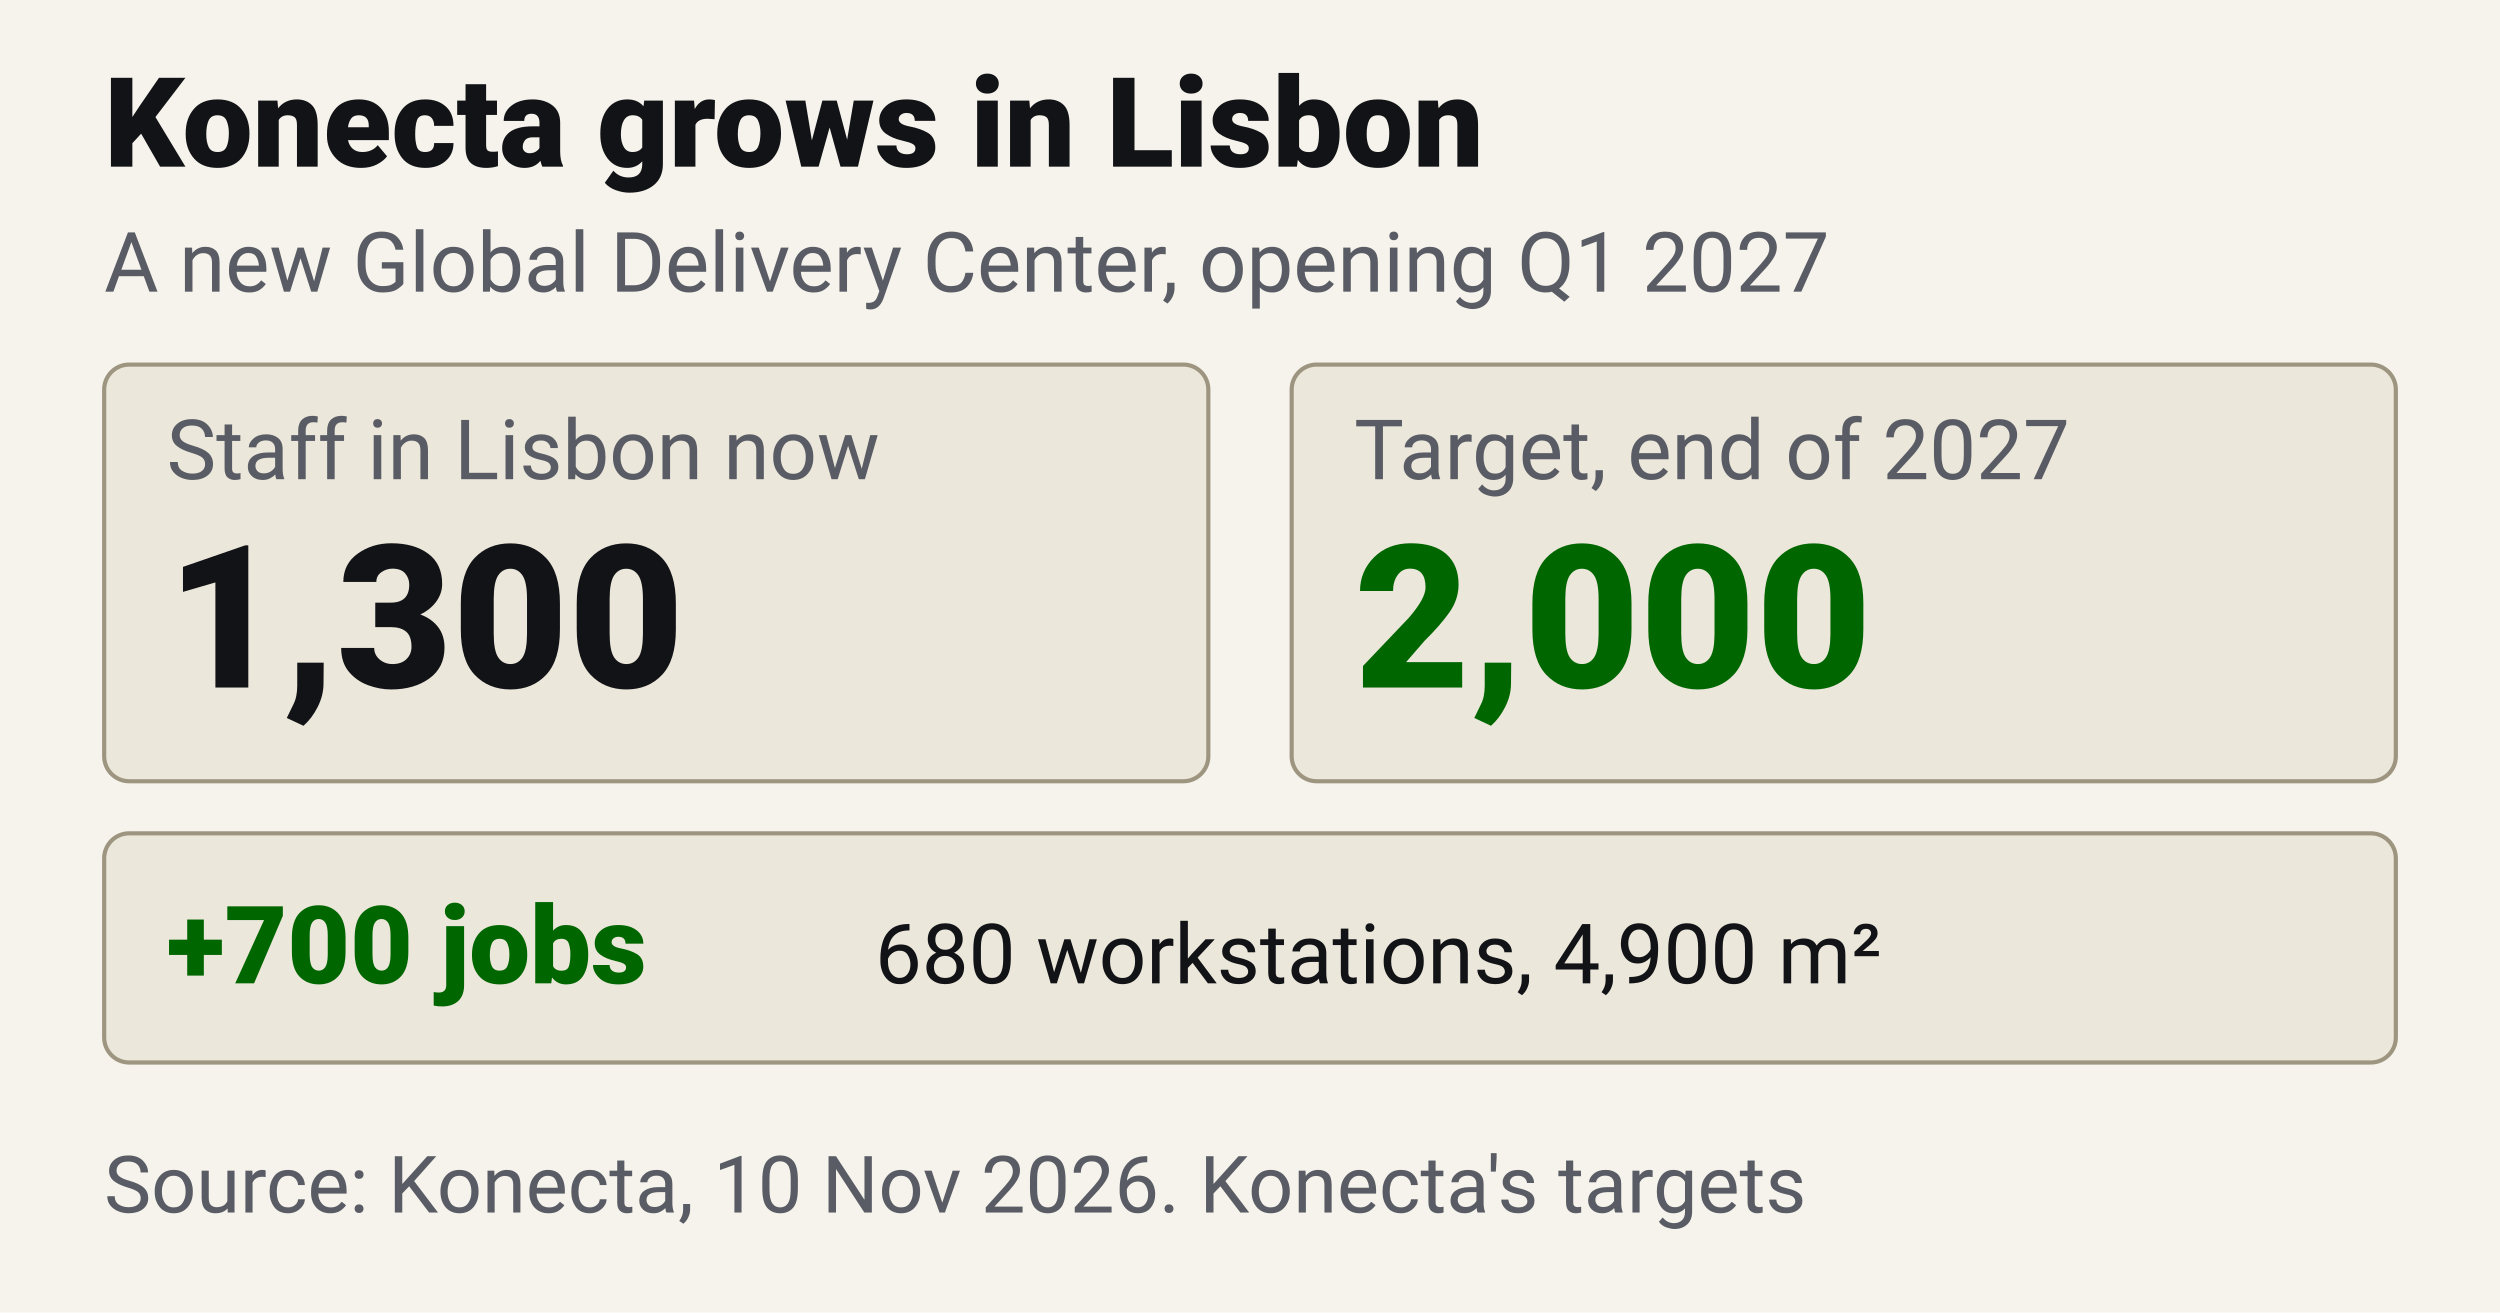
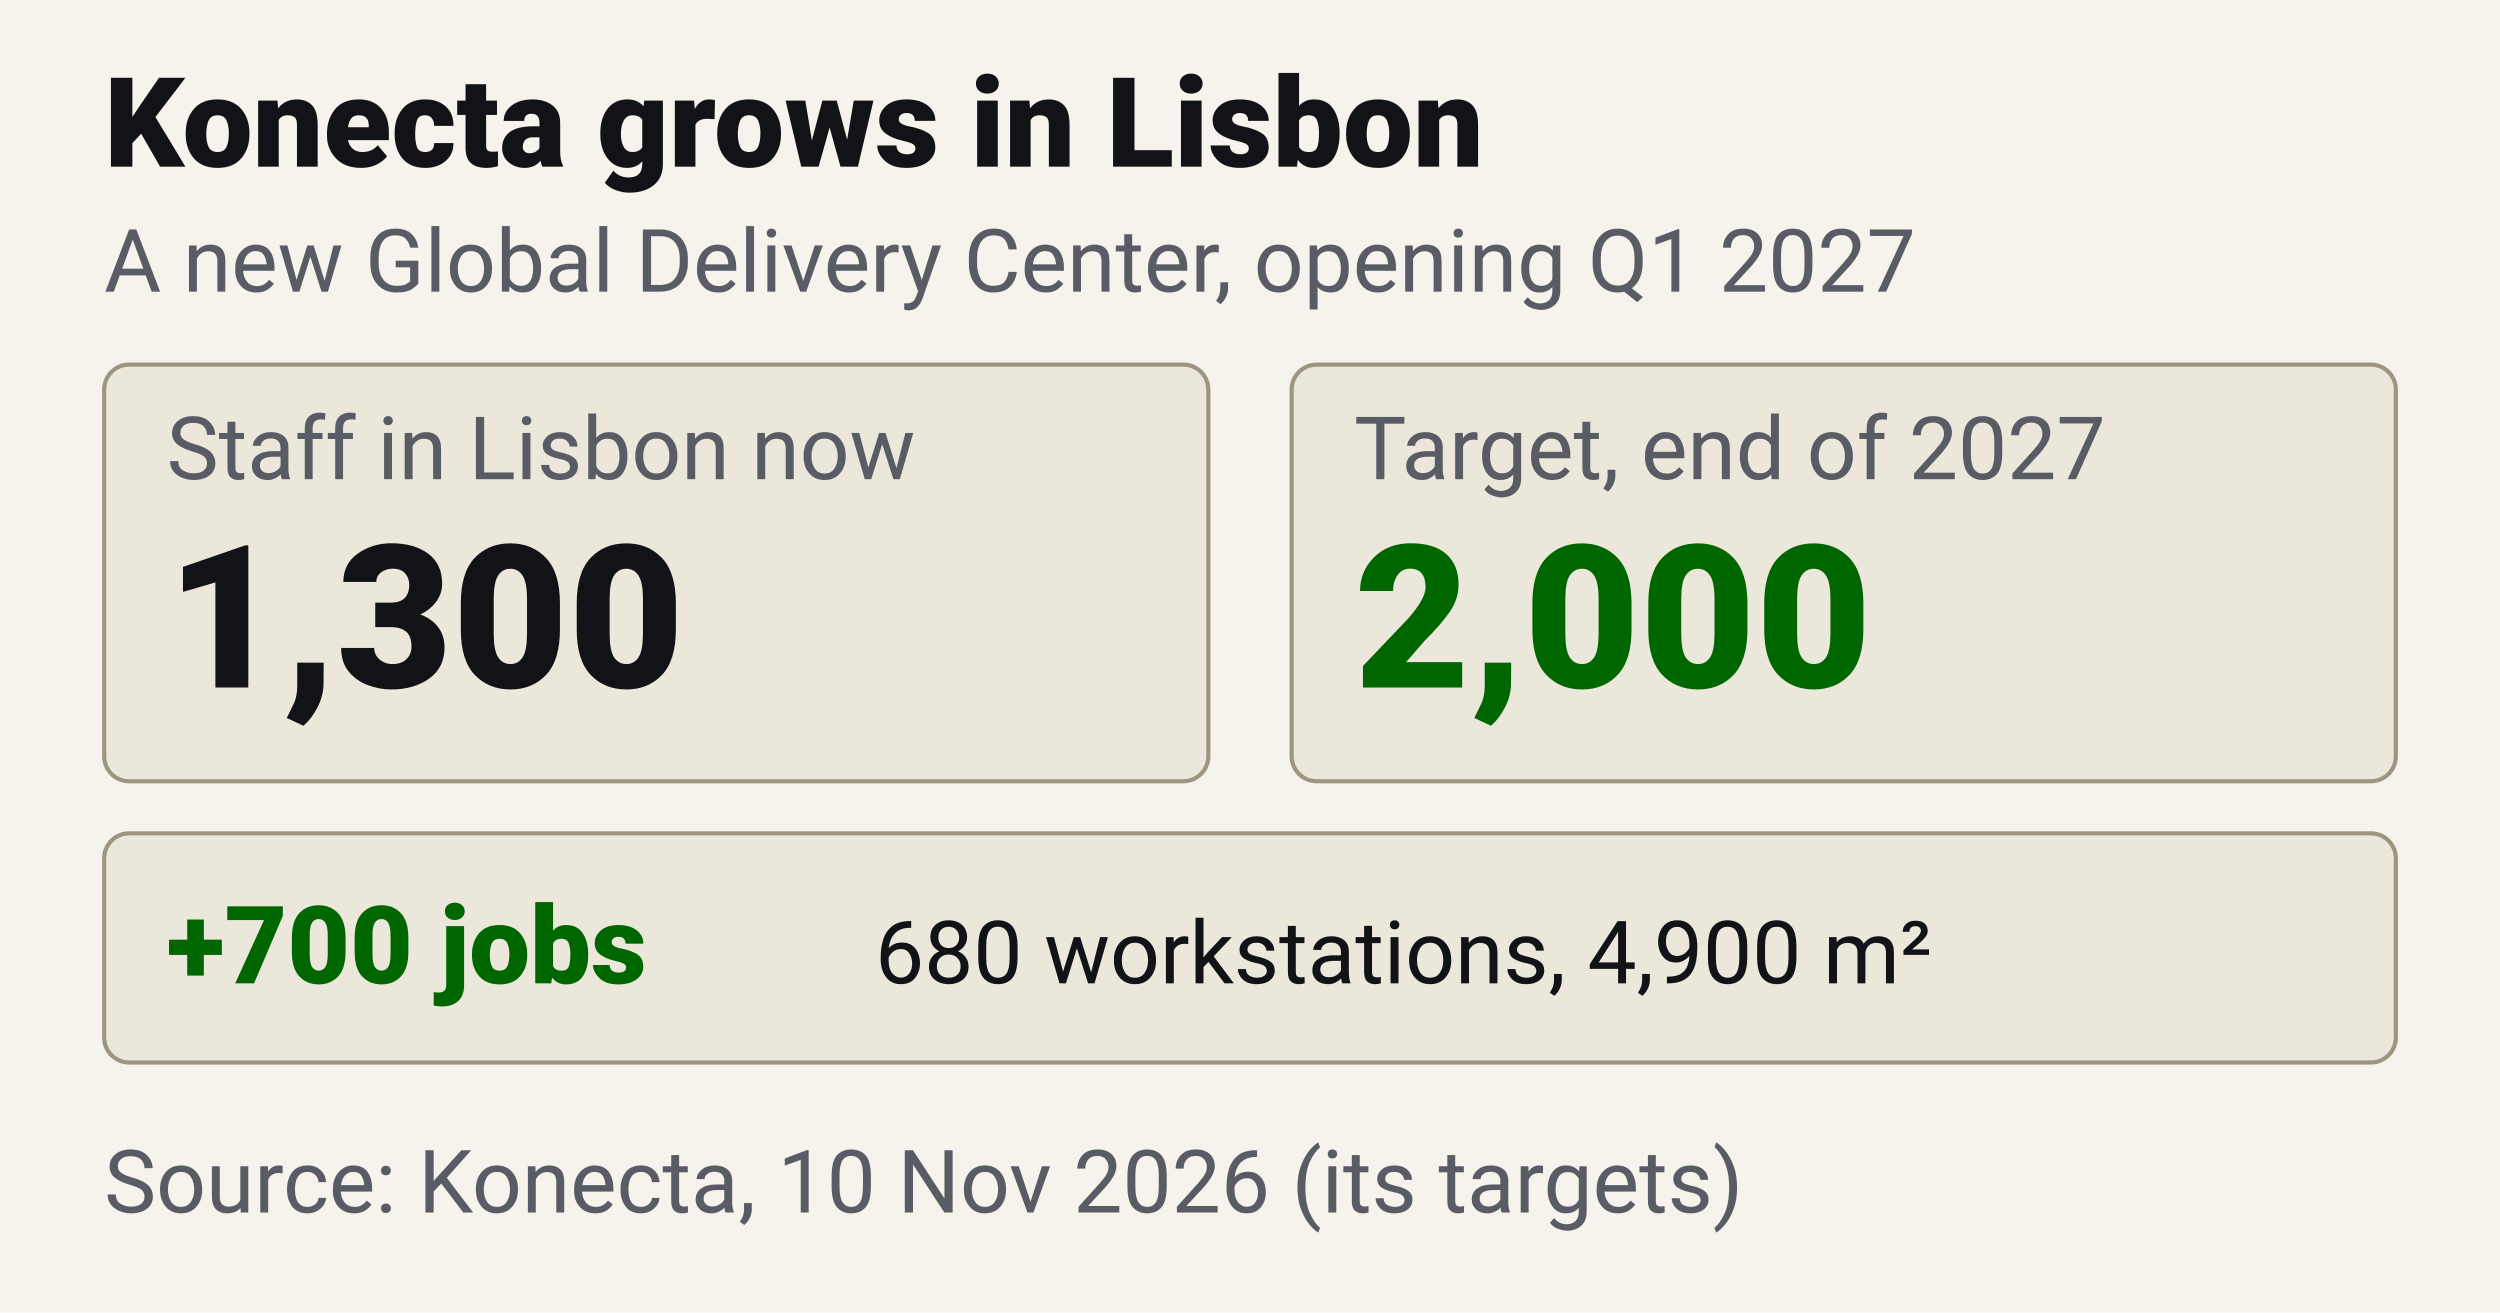
<svg xmlns="http://www.w3.org/2000/svg" viewBox="0 0 1200 630" width="1200" height="630" role="img" aria-labelledby="t">
  <style>
.bg{fill:#f6f3ec}.ink{fill:#121317}.ink3{fill:#595c64}.grn{fill:#006600}.box{fill:#ece7db;stroke:#9d9580}
text{font-family:system-ui,-apple-system,"Segoe UI",Roboto,Helvetica,Arial,sans-serif}
@media (prefers-color-scheme:dark){.bg{fill:#111214}.ink{fill:#eceae4}.ink3{fill:#a6a39a}.grn{fill:#6dbb7e}.box{fill:#1a1b1e;stroke:#5f5b51}}
</style>
  <rect class="bg" width="1200" height="630" />
  <text class="ink" x="50" y="80" font-size="60" font-weight="800">Konecta grows in Lisbon</text>
-   <text class="ink3" x="50" y="140" font-size="40">A new Global Delivery Center, opening Q1 2027</text>
+   <text class="ink3" x="50" y="140" font-size="42">A new Global Delivery Center, opening Q1 2027</text>
  <rect class="box" x="50" y="175" width="530" height="200" rx="12" stroke-width="2" />
-   <text class="ink3" x="80" y="230" font-size="40">Staff in Lisbon now</text>
+   <text class="ink3" x="80" y="230" font-size="42">Staff in Lisbon now</text>
  <text class="ink" x="80" y="330" font-size="96" font-weight="800">1,300</text>
  <rect class="box" x="620" y="175" width="530" height="200" rx="12" stroke-width="2" />
-   <text class="ink3" x="650" y="230" font-size="40">Target, end of 2027</text>
+   <text class="ink3" x="650" y="230" font-size="42">Target, end of 2027</text>
  <text class="grn" x="650" y="330" font-size="96" font-weight="800">2,000</text>
  <rect class="box" x="50" y="400" width="1100" height="110" rx="12" stroke-width="2" />
  <text class="grn" x="80" y="472" font-size="52" font-weight="800">+700 jobs</text>
-   <text class="ink" x="420" y="472" font-size="40">680 workstations, 4,900 m²</text>
-   <text class="ink3" x="50" y="582" font-size="38">Source: Konecta, 10 Nov 2026. Konecta's targets</text>
+   <text class="ink" x="420" y="472" font-size="42">680 workstations, 4,900 m²</text>
+   <text class="ink3" x="50" y="582" font-size="42">Source: Konecta, 10 Nov 2026 (its targets)</text>
</svg>
